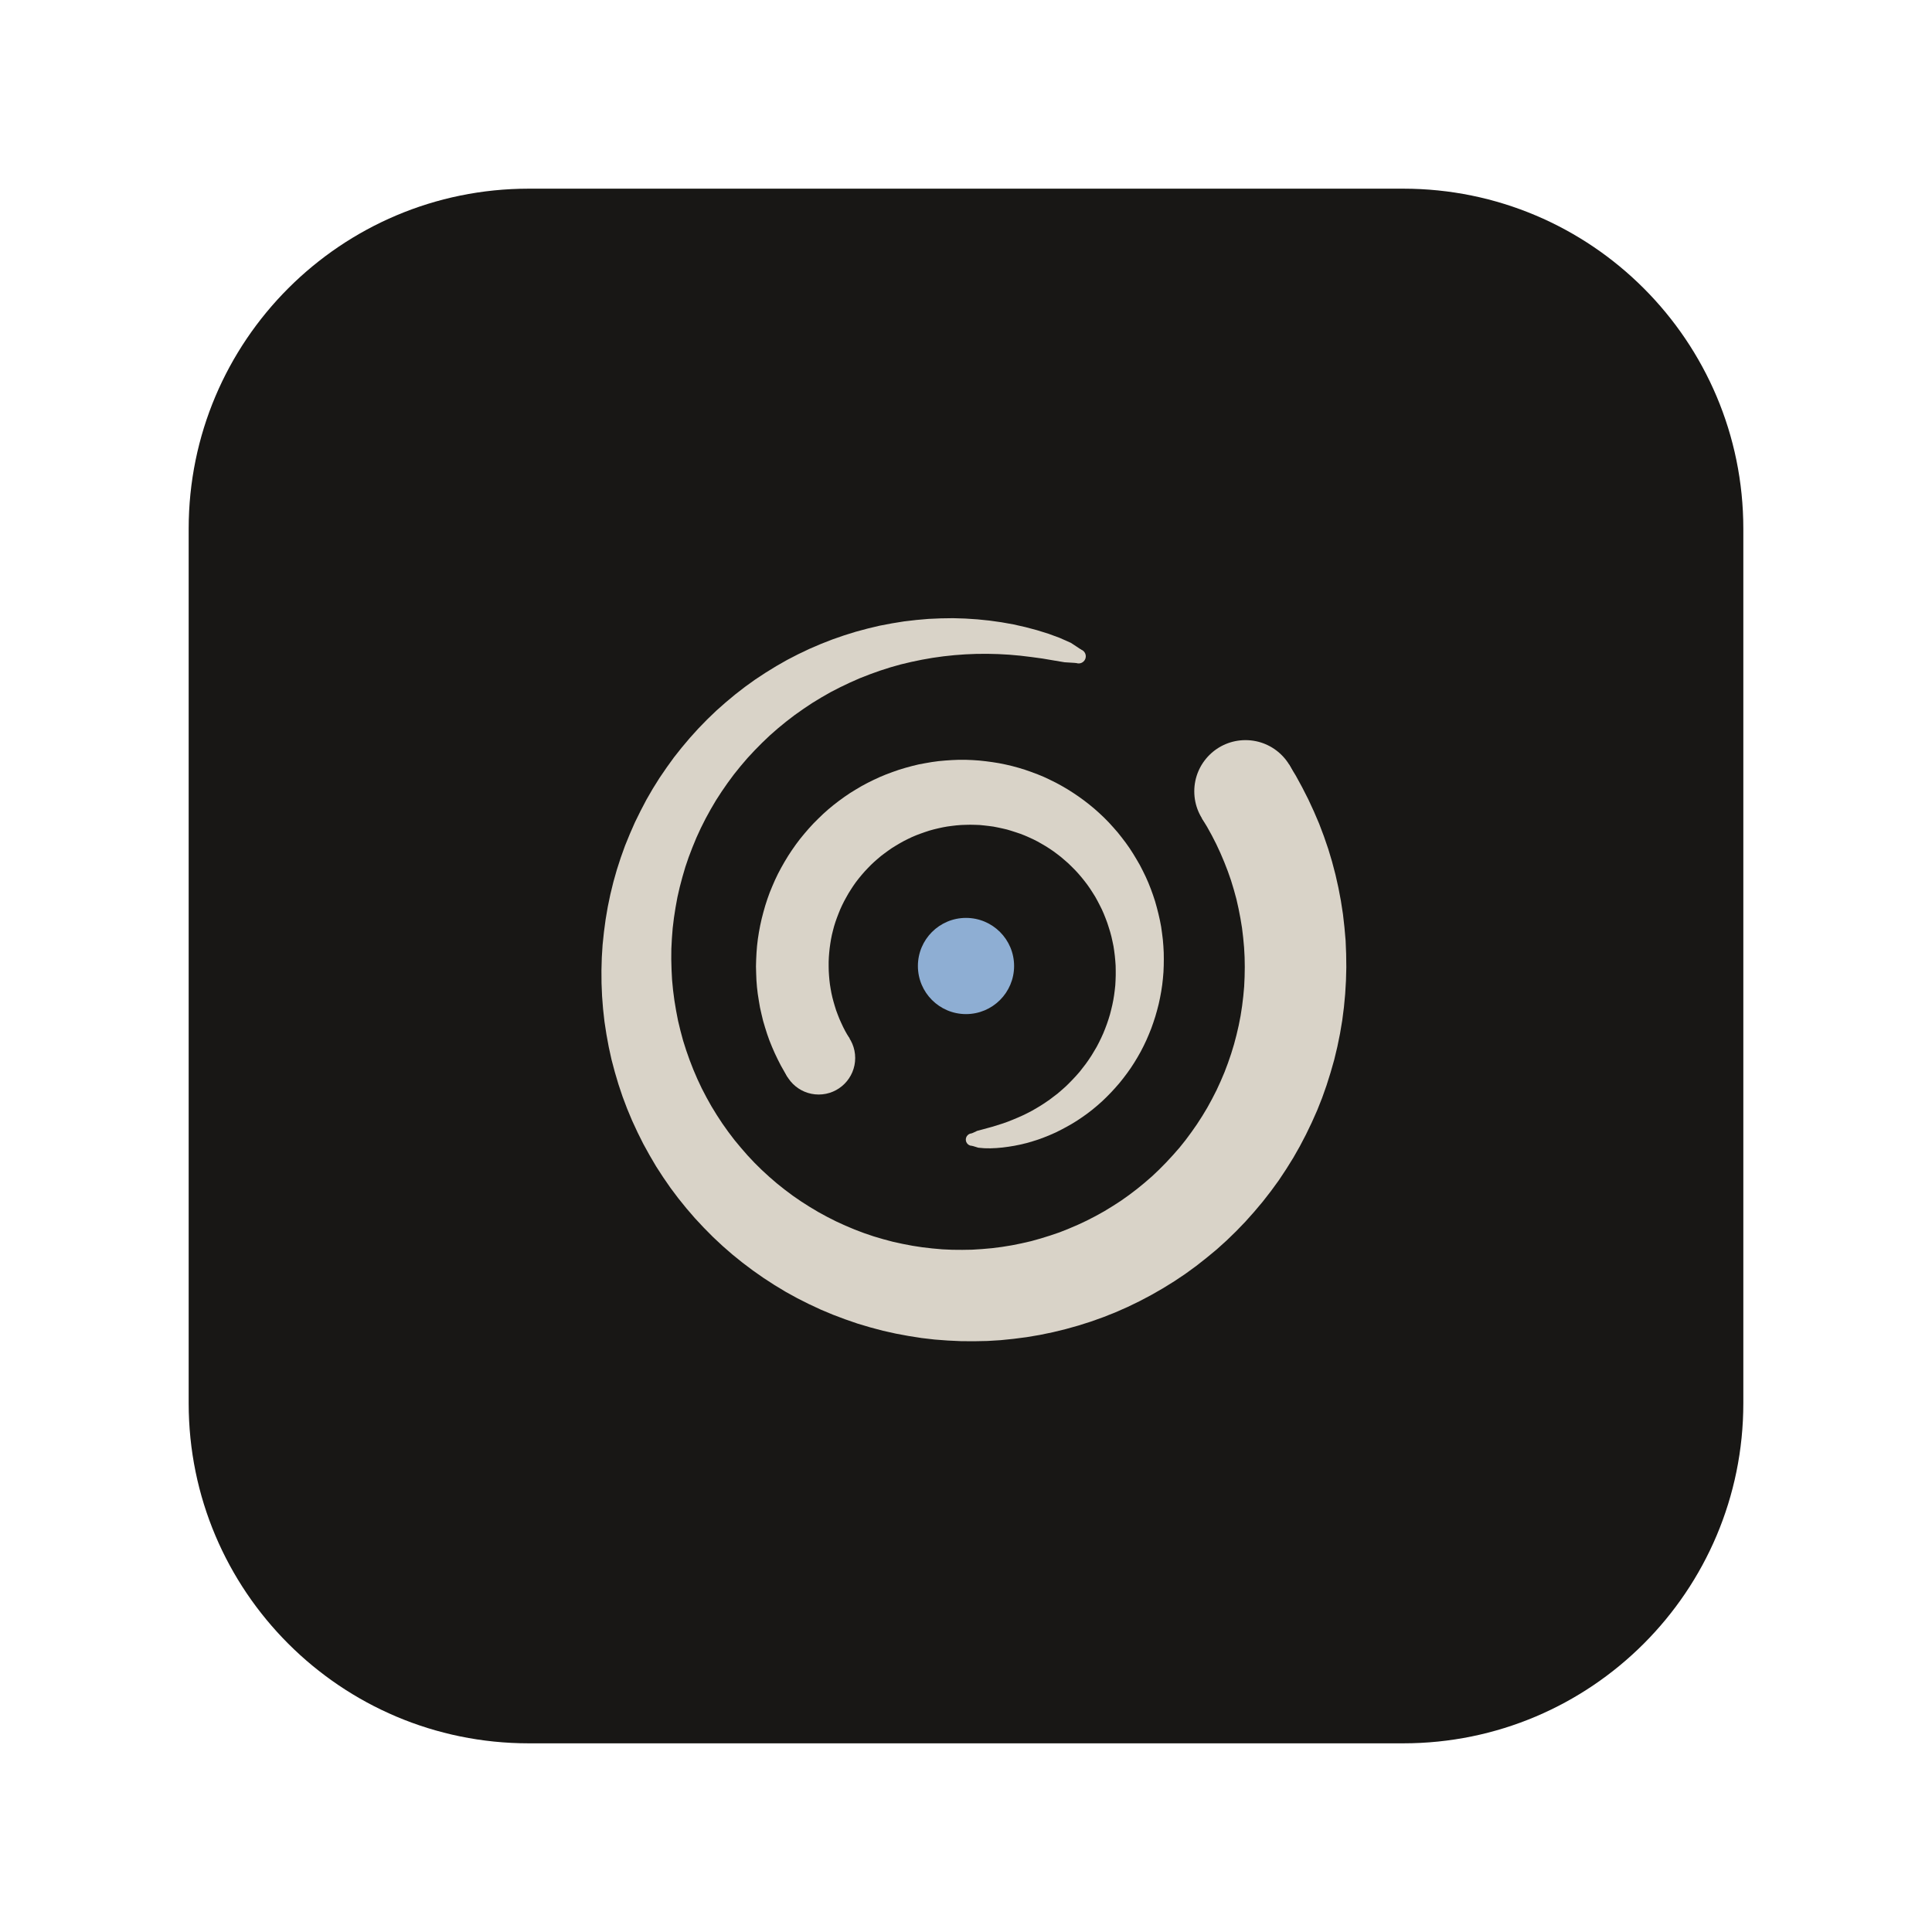
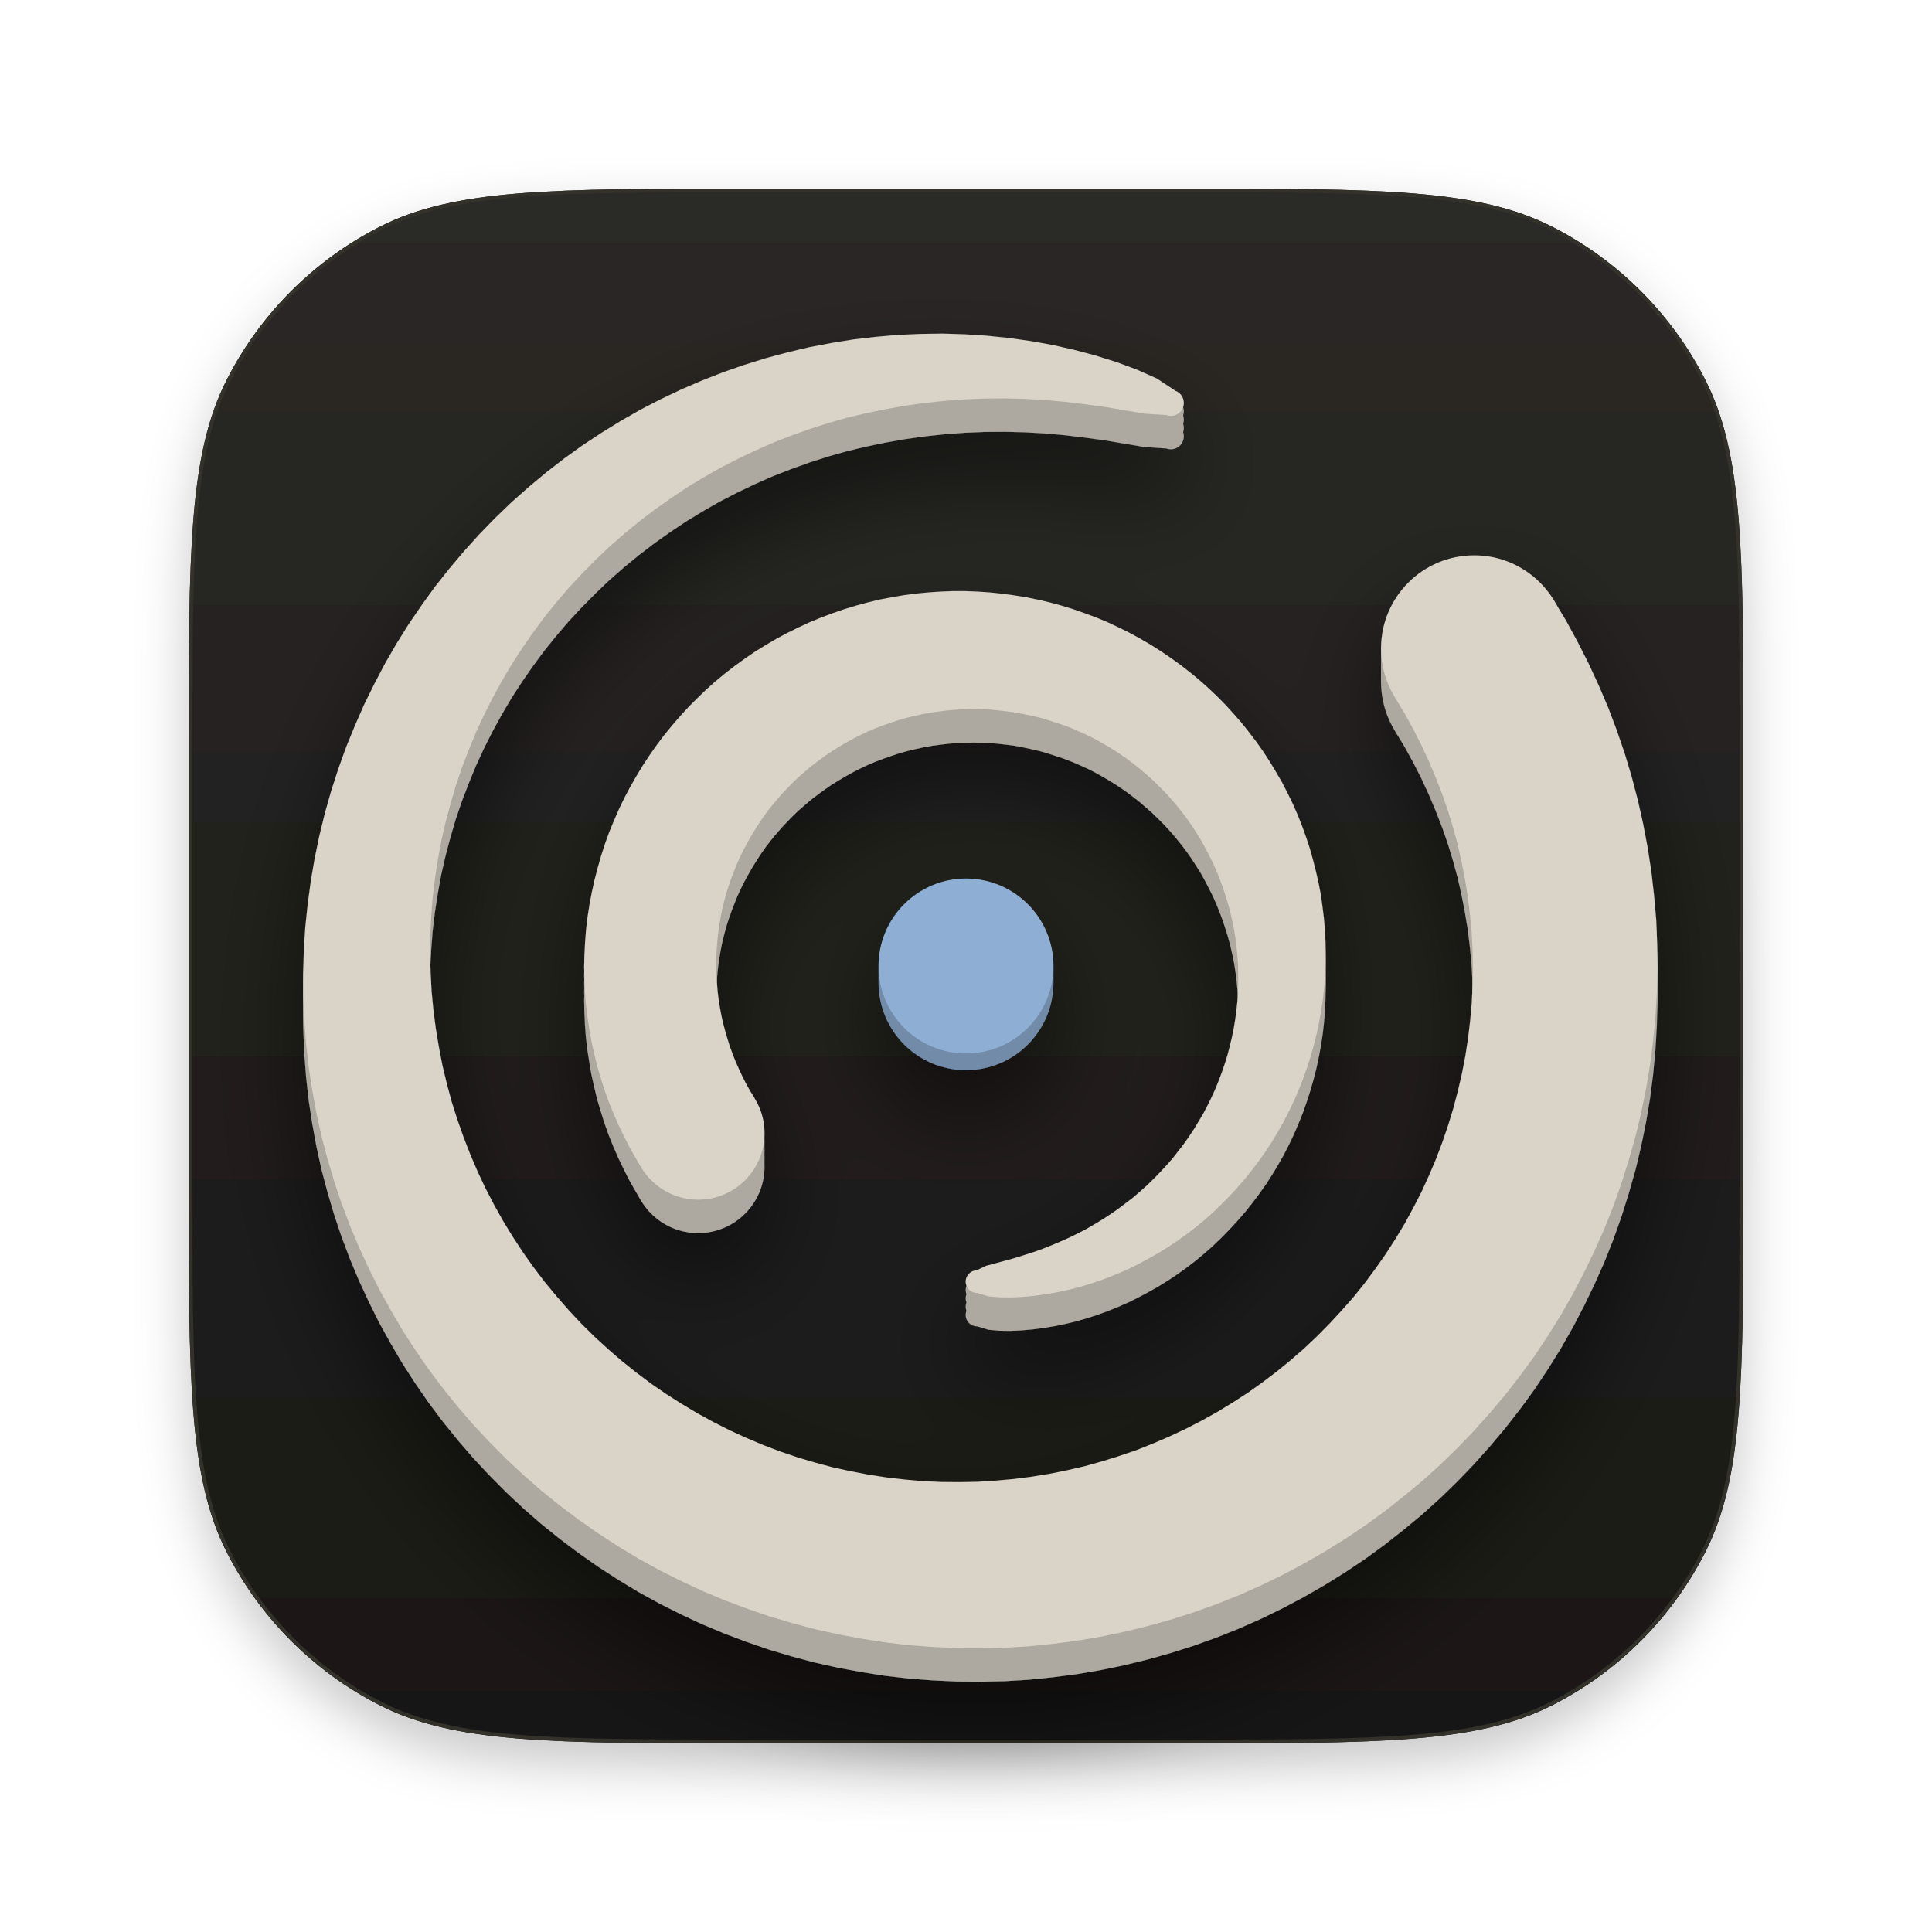
<svg xmlns="http://www.w3.org/2000/svg" width="1024" height="1024" viewBox="0 0 1024 1024">
-   <g transform="translate(100 100) scale(0.8046875)">
-     <rect width="1024" height="1024" rx="224" fill="#181715" />
-     <g transform="translate(160 160) scale(11)">
-       <path d="M51.333 19.92L51.749 20.603L52.133 21.307L52.496 22.021L52.832 22.747L53.147 23.483L53.429 24.229L53.691 24.992L53.92 25.755L54.123 26.528L54.299 27.312L54.448 28.096L54.571 28.891L54.661 29.685L54.731 30.48L54.763 31.28L54.773 32.08L54.752 32.88L54.704 33.68L54.629 34.475L54.528 35.264L54.395 36.053L54.235 36.837L54.048 37.616L53.829 38.384L53.589 39.147L53.323 39.899L53.029 40.64L52.704 41.371L52.357 42.091L51.989 42.795L51.595 43.488L51.173 44.165L50.731 44.832L50.261 45.477L49.771 46.107L49.259 46.715L48.731 47.307L48.176 47.883L47.605 48.437L47.013 48.971L46.4 49.477L45.776 49.968L45.131 50.437L44.469 50.88L43.797 51.296L43.109 51.691L42.405 52.064L41.691 52.411L40.965 52.731L40.229 53.024L39.483 53.291L38.725 53.531L37.963 53.744L37.195 53.931L36.421 54.091L35.637 54.224L34.853 54.325L34.069 54.405L33.28 54.453L32.491 54.469L31.701 54.464L30.912 54.427L30.128 54.368L29.344 54.277L28.565 54.155L27.792 54.011L27.024 53.84L26.261 53.637L25.509 53.413L24.768 53.157L24.032 52.88L23.307 52.576L22.597 52.245L21.899 51.893L21.211 51.515L20.539 51.109L19.883 50.683L19.243 50.235L18.619 49.765L18.011 49.275L17.424 48.763L16.853 48.229L16.304 47.675L15.771 47.104L15.264 46.517L14.773 45.909L14.309 45.291L13.867 44.651L13.445 44L13.051 43.328L12.677 42.651L12.331 41.957L12.005 41.253L11.707 40.539L11.435 39.819L11.189 39.083L10.971 38.347L10.773 37.6L10.608 36.848L10.469 36.091L10.352 35.328L10.267 34.56L10.208 33.797L10.176 33.029L10.171 32.261L10.192 31.493L10.24 30.731L10.32 29.968L10.421 29.211L10.549 28.459L10.704 27.712L10.885 26.971L11.093 26.235L11.328 25.509L11.584 24.795L11.872 24.091L12.176 23.397L12.512 22.715L12.864 22.043L13.243 21.387L13.643 20.747L14.069 20.123L14.512 19.509L14.981 18.917L15.467 18.341L15.973 17.781L16.496 17.243L17.04 16.72L17.6 16.224L18.176 15.744L18.768 15.285L19.376 14.848L20 14.437L20.64 14.043L21.285 13.675L21.947 13.333L22.619 13.013L23.301 12.72L23.995 12.448L24.699 12.203L25.403 11.984L26.117 11.792L26.837 11.621L27.563 11.483L28.293 11.365L29.024 11.28L29.755 11.216L30.491 11.184L31.221 11.173L31.952 11.195L32.683 11.243L33.408 11.317L34.133 11.419L34.848 11.547L35.557 11.707L36.256 11.893L36.944 12.107L37.621 12.357L38.283 12.651L38.896 13.056L38.603 13.856L37.904 13.813L37.237 13.701L36.576 13.589L35.915 13.499L35.253 13.419L34.592 13.36L33.936 13.323L33.275 13.307L32.613 13.312L31.957 13.339L31.307 13.387L30.656 13.456L30.005 13.547L29.365 13.659L28.725 13.792L28.096 13.941L27.472 14.117L26.853 14.315L26.245 14.533L25.643 14.768L25.051 15.029L24.469 15.307L23.899 15.6L23.339 15.92L22.795 16.251L22.261 16.608L21.739 16.976L21.232 17.365L20.736 17.771L20.256 18.192L19.797 18.629L19.349 19.083L18.917 19.547L18.507 20.027L18.107 20.523L17.733 21.029L17.371 21.552L17.029 22.08L16.709 22.624L16.405 23.179L16.123 23.739L15.861 24.309L15.621 24.891L15.397 25.477L15.195 26.069L15.019 26.672L14.859 27.275L14.72 27.883L14.608 28.496L14.512 29.115L14.437 29.733L14.389 30.352L14.357 30.971L14.352 31.589L14.368 32.213L14.4 32.832L14.459 33.445L14.539 34.059L14.64 34.667L14.757 35.275L14.901 35.872L15.061 36.469L15.248 37.056L15.451 37.632L15.675 38.208L15.915 38.768L16.176 39.323L16.459 39.867L16.757 40.4L17.077 40.923L17.413 41.435L17.765 41.931L18.133 42.416L18.523 42.885L18.923 43.344L19.339 43.787L19.771 44.213L20.219 44.624L20.677 45.019L21.152 45.397L21.637 45.76L22.133 46.101L22.645 46.427L23.163 46.736L23.691 47.024L24.229 47.296L24.779 47.547L25.333 47.781L25.899 47.995L26.464 48.187L27.04 48.357L27.621 48.512L28.208 48.64L28.795 48.752L29.387 48.843L29.984 48.912L30.581 48.965L31.179 48.992L31.776 48.997L32.368 48.987L32.965 48.949L33.563 48.896L34.149 48.821L34.741 48.725L35.323 48.608L35.904 48.475L36.475 48.315L37.04 48.139L37.605 47.947L38.155 47.728L38.704 47.493L39.237 47.243L39.765 46.971L40.283 46.683L40.789 46.373L41.285 46.053L41.765 45.712L42.235 45.355L42.693 44.981L43.141 44.592L43.568 44.187L43.984 43.765L44.384 43.333L44.773 42.891L45.141 42.432L45.493 41.957L45.829 41.477L46.149 40.981L46.453 40.475L46.736 39.957L47.003 39.435L47.248 38.901L47.477 38.363L47.685 37.813L47.877 37.253L48.048 36.693L48.197 36.128L48.331 35.552L48.443 34.976L48.533 34.395L48.603 33.813L48.656 33.232L48.683 32.645L48.693 32.059L48.683 31.472L48.651 30.885L48.597 30.304L48.528 29.723L48.432 29.141L48.32 28.565L48.192 27.995L48.037 27.429L47.867 26.869L47.675 26.32L47.461 25.771L47.232 25.232L46.987 24.704L46.72 24.181L46.437 23.669L46.133 23.168L51.333 19.92Z" fill="#d9d3c8" />
-       <path d="M48.736 24.608C50.43 24.608 51.803 23.235 51.803 21.541C51.803 19.848 50.43 18.475 48.736 18.475C47.042 18.475 45.669 19.848 45.669 21.541C45.669 23.235 47.042 24.608 48.736 24.608Z" fill="#d9d3c8" />
-       <path d="M38.747 13.883C38.982 13.883 39.173 13.692 39.173 13.456C39.173 13.22 38.982 13.029 38.747 13.029C38.511 13.029 38.32 13.22 38.32 13.456C38.32 13.692 38.511 13.883 38.747 13.883Z" fill="#d9d3c8" />
-       <path d="M21.328 38.672L21.115 38.315L20.912 37.957L20.725 37.589L20.549 37.221L20.384 36.843L20.229 36.459L20.091 36.069L19.968 35.68L19.851 35.285L19.755 34.885L19.664 34.48L19.595 34.075L19.531 33.669L19.483 33.259L19.451 32.848L19.435 32.437L19.424 32.027L19.435 31.616L19.456 31.205L19.488 30.795L19.536 30.389L19.6 29.979L19.675 29.579L19.765 29.173L19.867 28.779L19.979 28.384L20.107 27.989L20.245 27.605L20.4 27.227L20.565 26.848L20.741 26.48L20.933 26.117L21.136 25.76L21.349 25.408L21.573 25.067L21.808 24.731L22.053 24.405L22.315 24.085L22.581 23.776L22.859 23.472L23.147 23.184L23.44 22.901L23.744 22.629L24.059 22.368L24.384 22.117L24.715 21.877L25.051 21.648L25.397 21.435L25.749 21.227L26.107 21.035L26.475 20.853L26.843 20.683L27.216 20.528L27.6 20.384L27.984 20.251L28.373 20.133L28.763 20.027L29.157 19.931L29.557 19.856L29.957 19.787L30.357 19.733L30.763 19.696L31.163 19.669L31.568 19.653H31.973L32.379 19.669L32.779 19.696L33.179 19.739L33.579 19.792L33.979 19.856L34.373 19.936L34.763 20.027L35.152 20.133L35.536 20.251L35.915 20.384L36.288 20.523L36.661 20.677L37.024 20.848L37.381 21.024L37.733 21.216L38.08 21.419L38.416 21.632L38.747 21.856L39.072 22.091L39.387 22.336L39.691 22.587L39.989 22.853L40.277 23.125L40.555 23.408L40.821 23.701L41.083 24L41.328 24.309L41.568 24.624L41.797 24.949L42.011 25.28L42.213 25.616L42.411 25.957L42.592 26.309L42.763 26.661L42.923 27.024L43.067 27.387L43.2 27.755L43.323 28.128L43.429 28.507L43.525 28.885L43.611 29.264L43.685 29.648L43.739 30.037L43.787 30.421L43.819 30.811L43.84 31.2L43.845 31.584L43.84 31.973L43.824 32.363L43.792 32.747L43.749 33.131L43.691 33.515L43.621 33.893L43.541 34.267L43.445 34.64L43.339 35.013L43.221 35.376L43.093 35.739L42.949 36.096L42.8 36.443L42.635 36.789L42.459 37.131L42.272 37.461L42.075 37.787L41.867 38.107L41.648 38.416L41.419 38.72L41.184 39.013L40.933 39.301L40.677 39.579L40.416 39.845L40.144 40.107L39.861 40.357L39.573 40.597L39.275 40.827L38.971 41.045L38.661 41.253L38.341 41.451L38.021 41.632L37.691 41.808L37.36 41.973L37.019 42.123L36.677 42.261L36.331 42.389L35.979 42.501L35.627 42.603L35.269 42.688L34.907 42.763L34.549 42.821L34.187 42.869L33.824 42.901L33.461 42.917L33.099 42.912L32.736 42.88L32.373 42.768L32.352 42.021L32.667 41.872L32.987 41.787L33.301 41.701L33.611 41.616L33.915 41.52L34.219 41.424L34.517 41.317L34.811 41.2L35.104 41.077L35.392 40.949L35.675 40.811L35.952 40.667L36.219 40.512L36.485 40.352L36.747 40.181L37.003 40.005L37.248 39.819L37.493 39.632L37.728 39.429L37.957 39.227L38.176 39.013L38.389 38.795L38.597 38.571L38.8 38.341L38.987 38.101L39.173 37.861L39.349 37.611L39.515 37.36L39.669 37.104L39.824 36.843L39.963 36.576L40.096 36.304L40.219 36.032L40.331 35.755L40.437 35.472L40.533 35.189L40.619 34.907L40.693 34.619L40.763 34.325L40.821 34.037L40.869 33.744L40.907 33.451L40.939 33.157L40.955 32.864L40.965 32.571V32.272L40.96 31.979L40.939 31.685L40.912 31.397L40.875 31.104L40.832 30.816L40.773 30.533L40.709 30.245L40.635 29.968L40.549 29.691L40.459 29.413L40.357 29.141L40.251 28.875L40.133 28.608L40.005 28.352L39.872 28.096L39.733 27.845L39.579 27.6L39.424 27.36L39.259 27.125L39.088 26.901L38.907 26.677L38.72 26.459L38.528 26.251L38.325 26.048L38.123 25.851L37.909 25.664L37.691 25.477L37.472 25.307L37.243 25.136L37.008 24.976L36.773 24.827L36.528 24.683L36.283 24.544L36.032 24.416L35.776 24.299L35.52 24.187L35.259 24.085L34.992 23.995L34.725 23.909L34.459 23.829L34.187 23.765L33.915 23.707L33.643 23.653L33.365 23.616L33.088 23.584L32.811 23.557L32.533 23.547L32.256 23.541L31.984 23.547L31.707 23.557L31.429 23.579L31.157 23.611L30.88 23.648L30.613 23.696L30.341 23.755L30.075 23.819L29.808 23.893L29.547 23.979L29.291 24.069L29.035 24.165L28.779 24.272L28.533 24.389L28.288 24.512L28.048 24.645L27.813 24.784L27.579 24.928L27.355 25.083L27.136 25.243L26.917 25.408L26.709 25.584L26.507 25.76L26.309 25.947L26.117 26.144L25.931 26.341L25.755 26.544L25.579 26.757L25.413 26.971L25.259 27.189L25.109 27.419L24.965 27.648L24.832 27.883L24.704 28.117L24.581 28.363L24.469 28.608L24.368 28.859L24.272 29.109L24.181 29.365L24.101 29.621L24.032 29.883L23.968 30.144L23.915 30.411L23.872 30.677L23.835 30.944L23.808 31.211L23.787 31.477L23.776 31.749V32.016L23.781 32.288L23.797 32.555L23.819 32.821L23.851 33.093L23.893 33.355L23.941 33.621L24 33.883L24.069 34.144L24.144 34.4L24.224 34.656L24.32 34.912L24.416 35.157L24.528 35.408L24.64 35.648L24.763 35.888L24.896 36.123L25.035 36.352L21.328 38.672Z" fill="#d9d3c8" />
-       <path d="M23.179 39.696C24.386 39.696 25.365 38.717 25.365 37.509C25.365 36.302 24.386 35.323 23.179 35.323C21.971 35.323 20.992 36.302 20.992 37.509C20.992 38.717 21.971 39.696 23.179 39.696Z" fill="#d9d3c8" />
-       <path d="M32.363 42.768C32.569 42.768 32.736 42.601 32.736 42.395C32.736 42.188 32.569 42.021 32.363 42.021C32.157 42.021 31.989 42.188 31.989 42.395C31.989 42.601 32.157 42.768 32.363 42.768Z" fill="#d9d3c8" />
-       <path d="M32 34.88C33.591 34.88 34.88 33.591 34.88 32C34.88 30.409 33.591 29.12 32 29.12C30.409 29.12 29.12 30.409 29.12 32C29.12 33.591 30.409 34.88 32 34.88Z" fill="#8eaed3" />
+   <defs>
+     <linearGradient id="tile-fill" x1="0" y1="0" x2="0" y2="1">
+       <stop offset="0" stop-color="#2b2926" />
+       <stop offset="1" stop-color="#191816" />
+     </linearGradient>
+     <path id="tile" d="M0 296.64 C0 192.806 0 140.889 20.207 101.23 C37.982 66.345 66.345 37.982 101.23 20.207 C140.889 0 192.806 0 296.64 0 L527.36 0 C631.194 0 683.111 0 722.77 20.207 C757.655 37.982 786.018 66.345 803.793 101.23 C824 140.889 824 192.806 824 296.64 L824 527.36 C824 631.194 824 683.111 803.793 722.77 C786.018 757.655 757.655 786.018 722.77 803.793 C683.111 824 631.194 824 527.36 824 L296.64 824 C192.806 824 140.889 824 101.23 803.793 C66.345 786.018 37.982 757.655 20.207 722.77 C0 683.111 0 631.194 0 527.36 L0 296.64 Z" />
+     <clipPath id="tile-clip">
+       <use href="#tile" />
+     </clipPath>
+     <filter id="tile-shadow" x="-10%" y="-10%" width="120%" height="125%">
+       <feDropShadow dx="0" dy="12" stdDeviation="14" flood-color="#000" flood-opacity="0.22" />
+     </filter>
+     <filter id="glyph-shadow" x="-20%" y="-20%" width="140%" height="150%">
+       <feDropShadow dx="0" dy="1.5" stdDeviation="1.5" flood-color="#000" flood-opacity="0.5" />
+     </filter>
+     <g id="ring">
+       <path d="M51.333 19.92L51.749 20.603L52.133 21.307L52.496 22.021L52.832 22.747L53.147 23.483L53.429 24.229L53.691 24.992L53.92 25.755L54.123 26.528L54.299 27.312L54.448 28.096L54.571 28.891L54.661 29.685L54.731 30.48L54.763 31.28L54.773 32.08L54.752 32.88L54.704 33.68L54.629 34.475L54.528 35.264L54.395 36.053L54.235 36.837L54.048 37.616L53.829 38.384L53.589 39.147L53.323 39.899L53.029 40.64L52.704 41.371L52.357 42.091L51.989 42.795L51.595 43.488L51.173 44.165L50.731 44.832L50.261 45.477L49.771 46.107L49.259 46.715L48.731 47.307L48.176 47.883L47.605 48.437L47.013 48.971L46.4 49.477L45.776 49.968L45.131 50.437L44.469 50.88L43.797 51.296L43.109 51.691L42.405 52.064L41.691 52.411L40.965 52.731L40.229 53.024L39.483 53.291L38.725 53.531L37.963 53.744L37.195 53.931L36.421 54.091L35.637 54.224L34.853 54.325L34.069 54.405L33.28 54.453L32.491 54.469L31.701 54.464L30.912 54.427L30.128 54.368L29.344 54.277L28.565 54.155L27.792 54.011L27.024 53.84L26.261 53.637L25.509 53.413L24.768 53.157L24.032 52.88L23.307 52.576L22.597 52.245L21.899 51.893L21.211 51.515L20.539 51.109L19.883 50.683L19.243 50.235L18.619 49.765L18.011 49.275L17.424 48.763L16.853 48.229L16.304 47.675L15.771 47.104L15.264 46.517L14.773 45.909L14.309 45.291L13.867 44.651L13.445 44L13.051 43.328L12.677 42.651L12.331 41.957L12.005 41.253L11.707 40.539L11.435 39.819L11.189 39.083L10.971 38.347L10.773 37.6L10.608 36.848L10.469 36.091L10.352 35.328L10.267 34.56L10.208 33.797L10.176 33.029L10.171 32.261L10.192 31.493L10.24 30.731L10.32 29.968L10.421 29.211L10.549 28.459L10.704 27.712L10.885 26.971L11.093 26.235L11.328 25.509L11.584 24.795L11.872 24.091L12.176 23.397L12.512 22.715L12.864 22.043L13.243 21.387L13.643 20.747L14.069 20.123L14.512 19.509L14.981 18.917L15.467 18.341L15.973 17.781L16.496 17.243L17.04 16.72L17.6 16.224L18.176 15.744L18.768 15.285L19.376 14.848L20 14.437L20.64 14.043L21.285 13.675L21.947 13.333L22.619 13.013L23.301 12.72L23.995 12.448L24.699 12.203L25.403 11.984L26.117 11.792L26.837 11.621L27.563 11.483L28.293 11.365L29.024 11.28L29.755 11.216L30.491 11.184L31.221 11.173L31.952 11.195L32.683 11.243L33.408 11.317L34.133 11.419L34.848 11.547L35.557 11.707L36.256 11.893L36.944 12.107L37.621 12.357L38.283 12.651L38.896 13.056L38.603 13.856L37.904 13.813L37.237 13.701L36.576 13.589L35.915 13.499L35.253 13.419L34.592 13.36L33.936 13.323L33.275 13.307L32.613 13.312L31.957 13.339L31.307 13.387L30.656 13.456L30.005 13.547L29.365 13.659L28.725 13.792L28.096 13.941L27.472 14.117L26.853 14.315L26.245 14.533L25.643 14.768L25.051 15.029L24.469 15.307L23.899 15.6L23.339 15.92L22.795 16.251L22.261 16.608L21.739 16.976L21.232 17.365L20.736 17.771L20.256 18.192L19.797 18.629L19.349 19.083L18.917 19.547L18.507 20.027L18.107 20.523L17.733 21.029L17.371 21.552L17.029 22.08L16.709 22.624L16.405 23.179L16.123 23.739L15.861 24.309L15.621 24.891L15.397 25.477L15.195 26.069L15.019 26.672L14.859 27.275L14.72 27.883L14.608 28.496L14.512 29.115L14.437 29.733L14.389 30.352L14.357 30.971L14.352 31.589L14.368 32.213L14.4 32.832L14.459 33.445L14.539 34.059L14.64 34.667L14.757 35.275L14.901 35.872L15.061 36.469L15.248 37.056L15.451 37.632L15.675 38.208L15.915 38.768L16.176 39.323L16.459 39.867L16.757 40.4L17.077 40.923L17.413 41.435L17.765 41.931L18.133 42.416L18.523 42.885L18.923 43.344L19.339 43.787L19.771 44.213L20.219 44.624L20.677 45.019L21.152 45.397L21.637 45.76L22.133 46.101L22.645 46.427L23.163 46.736L23.691 47.024L24.229 47.296L24.779 47.547L25.333 47.781L25.899 47.995L26.464 48.187L27.04 48.357L27.621 48.512L28.208 48.64L28.795 48.752L29.387 48.843L29.984 48.912L30.581 48.965L31.179 48.992L31.776 48.997L32.368 48.987L32.965 48.949L33.563 48.896L34.149 48.821L34.741 48.725L35.323 48.608L35.904 48.475L36.475 48.315L37.04 48.139L37.605 47.947L38.155 47.728L38.704 47.493L39.237 47.243L39.765 46.971L40.283 46.683L40.789 46.373L41.285 46.053L41.765 45.712L42.235 45.355L42.693 44.981L43.141 44.592L43.568 44.187L43.984 43.765L44.384 43.333L44.773 42.891L45.141 42.432L45.493 41.957L45.829 41.477L46.149 40.981L46.453 40.475L46.736 39.957L47.003 39.435L47.248 38.901L47.477 38.363L47.685 37.813L47.877 37.253L48.048 36.693L48.197 36.128L48.331 35.552L48.443 34.976L48.533 34.395L48.603 33.813L48.656 33.232L48.683 32.645L48.693 32.059L48.683 31.472L48.651 30.885L48.597 30.304L48.528 29.723L48.432 29.141L48.32 28.565L48.192 27.995L48.037 27.429L47.867 26.869L47.675 26.32L47.461 25.771L47.232 25.232L46.987 24.704L46.72 24.181L46.437 23.669L46.133 23.168L51.333 19.92Z" />
+       <path d="M48.736 24.608C50.43 24.608 51.803 23.235 51.803 21.541C51.803 19.848 50.43 18.475 48.736 18.475C47.042 18.475 45.669 19.848 45.669 21.541C45.669 23.235 47.042 24.608 48.736 24.608Z" />
+       <path d="M38.747 13.883C38.982 13.883 39.173 13.692 39.173 13.456C39.173 13.22 38.982 13.029 38.747 13.029C38.511 13.029 38.32 13.22 38.32 13.456C38.32 13.692 38.511 13.883 38.747 13.883Z" />
+       <path d="M21.328 38.672L21.115 38.315L20.912 37.957L20.725 37.589L20.549 37.221L20.384 36.843L20.229 36.459L20.091 36.069L19.968 35.68L19.851 35.285L19.755 34.885L19.664 34.48L19.595 34.075L19.531 33.669L19.483 33.259L19.451 32.848L19.435 32.437L19.424 32.027L19.435 31.616L19.456 31.205L19.488 30.795L19.536 30.389L19.6 29.979L19.675 29.579L19.765 29.173L19.867 28.779L19.979 28.384L20.107 27.989L20.245 27.605L20.4 27.227L20.565 26.848L20.741 26.48L20.933 26.117L21.136 25.76L21.349 25.408L21.573 25.067L21.808 24.731L22.053 24.405L22.315 24.085L22.581 23.776L22.859 23.472L23.147 23.184L23.44 22.901L23.744 22.629L24.059 22.368L24.384 22.117L24.715 21.877L25.051 21.648L25.397 21.435L25.749 21.227L26.107 21.035L26.475 20.853L26.843 20.683L27.216 20.528L27.6 20.384L27.984 20.251L28.373 20.133L28.763 20.027L29.157 19.931L29.557 19.856L29.957 19.787L30.357 19.733L30.763 19.696L31.163 19.669L31.568 19.653H31.973L32.379 19.669L32.779 19.696L33.179 19.739L33.579 19.792L33.979 19.856L34.373 19.936L34.763 20.027L35.152 20.133L35.536 20.251L35.915 20.384L36.288 20.523L36.661 20.677L37.024 20.848L37.381 21.024L37.733 21.216L38.08 21.419L38.416 21.632L38.747 21.856L39.072 22.091L39.387 22.336L39.691 22.587L39.989 22.853L40.277 23.125L40.555 23.408L40.821 23.701L41.083 24L41.328 24.309L41.568 24.624L41.797 24.949L42.011 25.28L42.213 25.616L42.411 25.957L42.592 26.309L42.763 26.661L42.923 27.024L43.067 27.387L43.2 27.755L43.323 28.128L43.429 28.507L43.525 28.885L43.611 29.264L43.685 29.648L43.739 30.037L43.787 30.421L43.819 30.811L43.84 31.2L43.845 31.584L43.84 31.973L43.824 32.363L43.792 32.747L43.749 33.131L43.691 33.515L43.621 33.893L43.541 34.267L43.445 34.64L43.339 35.013L43.221 35.376L43.093 35.739L42.949 36.096L42.8 36.443L42.635 36.789L42.459 37.131L42.272 37.461L42.075 37.787L41.867 38.107L41.648 38.416L41.419 38.72L41.184 39.013L40.933 39.301L40.677 39.579L40.416 39.845L40.144 40.107L39.861 40.357L39.573 40.597L39.275 40.827L38.971 41.045L38.661 41.253L38.341 41.451L38.021 41.632L37.691 41.808L37.36 41.973L37.019 42.123L36.677 42.261L36.331 42.389L35.979 42.501L35.627 42.603L35.269 42.688L34.907 42.763L34.549 42.821L34.187 42.869L33.824 42.901L33.461 42.917L33.099 42.912L32.736 42.88L32.373 42.768L32.352 42.021L32.667 41.872L32.987 41.787L33.301 41.701L33.611 41.616L33.915 41.52L34.219 41.424L34.517 41.317L34.811 41.2L35.104 41.077L35.392 40.949L35.675 40.811L35.952 40.667L36.219 40.512L36.485 40.352L36.747 40.181L37.003 40.005L37.248 39.819L37.493 39.632L37.728 39.429L37.957 39.227L38.176 39.013L38.389 38.795L38.597 38.571L38.8 38.341L38.987 38.101L39.173 37.861L39.349 37.611L39.515 37.36L39.669 37.104L39.824 36.843L39.963 36.576L40.096 36.304L40.219 36.032L40.331 35.755L40.437 35.472L40.533 35.189L40.619 34.907L40.693 34.619L40.763 34.325L40.821 34.037L40.869 33.744L40.907 33.451L40.939 33.157L40.955 32.864L40.965 32.571V32.272L40.96 31.979L40.939 31.685L40.912 31.397L40.875 31.104L40.832 30.816L40.773 30.533L40.709 30.245L40.635 29.968L40.549 29.691L40.459 29.413L40.357 29.141L40.251 28.875L40.133 28.608L40.005 28.352L39.872 28.096L39.733 27.845L39.579 27.6L39.424 27.36L39.259 27.125L39.088 26.901L38.907 26.677L38.72 26.459L38.528 26.251L38.325 26.048L38.123 25.851L37.909 25.664L37.691 25.477L37.472 25.307L37.243 25.136L37.008 24.976L36.773 24.827L36.528 24.683L36.283 24.544L36.032 24.416L35.776 24.299L35.52 24.187L35.259 24.085L34.992 23.995L34.725 23.909L34.459 23.829L34.187 23.765L33.915 23.707L33.643 23.653L33.365 23.616L33.088 23.584L32.811 23.557L32.533 23.547L32.256 23.541L31.984 23.547L31.707 23.557L31.429 23.579L31.157 23.611L30.88 23.648L30.613 23.696L30.341 23.755L30.075 23.819L29.808 23.893L29.547 23.979L29.291 24.069L29.035 24.165L28.779 24.272L28.533 24.389L28.288 24.512L28.048 24.645L27.813 24.784L27.579 24.928L27.355 25.083L27.136 25.243L26.917 25.408L26.709 25.584L26.507 25.76L26.309 25.947L26.117 26.144L25.931 26.341L25.755 26.544L25.579 26.757L25.413 26.971L25.259 27.189L25.109 27.419L24.965 27.648L24.832 27.883L24.704 28.117L24.581 28.363L24.469 28.608L24.368 28.859L24.272 29.109L24.181 29.365L24.101 29.621L24.032 29.883L23.968 30.144L23.915 30.411L23.872 30.677L23.835 30.944L23.808 31.211L23.787 31.477L23.776 31.749V32.016L23.781 32.288L23.797 32.555L23.819 32.821L23.851 33.093L23.893 33.355L23.941 33.621L24 33.883L24.069 34.144L24.144 34.4L24.224 34.656L24.32 34.912L24.416 35.157L24.528 35.408L24.64 35.648L24.763 35.888L24.896 36.123L25.035 36.352L21.328 38.672Z" />
+       <path d="M23.179 39.696C24.386 39.696 25.365 38.717 25.365 37.509C25.365 36.302 24.386 35.323 23.179 35.323C21.971 35.323 20.992 36.302 20.992 37.509C20.992 38.717 21.971 39.696 23.179 39.696Z" />
+       <path d="M32.363 42.768C32.569 42.768 32.736 42.601 32.736 42.395C32.736 42.188 32.569 42.021 32.363 42.021C32.157 42.021 31.989 42.188 31.989 42.395C31.989 42.601 32.157 42.768 32.363 42.768Z" />
+     </g>
+     <path id="dot" d="M32 34.88C33.591 34.88 34.88 33.591 34.88 32C34.88 30.409 33.591 29.12 32 29.12C30.409 29.12 29.12 30.409 29.12 32C29.12 33.591 30.409 34.88 32 34.88Z" />
+   </defs>
+   <g transform="translate(100 100)" filter="url(#tile-shadow)">
+     <use href="#tile" fill="url(#tile-fill)" />
+     <use href="#tile" fill="none" stroke="#33302c" stroke-width="4" clip-path="url(#tile-clip)" />
+   </g>
+   <g transform="translate(-3 -3) scale(16.09375)">
+     <g filter="url(#glyph-shadow)">
+       <use href="#ring" y="1.1" fill="#aea9a0" />
+       <use href="#dot" y="0.55" fill="#728ba9" />
+       <use href="#ring" y="0.825" fill="#aea9a0" />
+       <use href="#dot" y="0.412" fill="#728ba9" />
+       <use href="#ring" y="0.55" fill="#aea9a0" />
+       <use href="#dot" y="0.275" fill="#728ba9" />
+       <use href="#ring" y="0.275" fill="#aea9a0" />
+       <use href="#dot" y="0.138" fill="#728ba9" />
+       <use href="#ring" fill="#d9d3c8" />
+       <use href="#dot" fill="#8eaed3" />
    </g>
  </g>
</svg>
